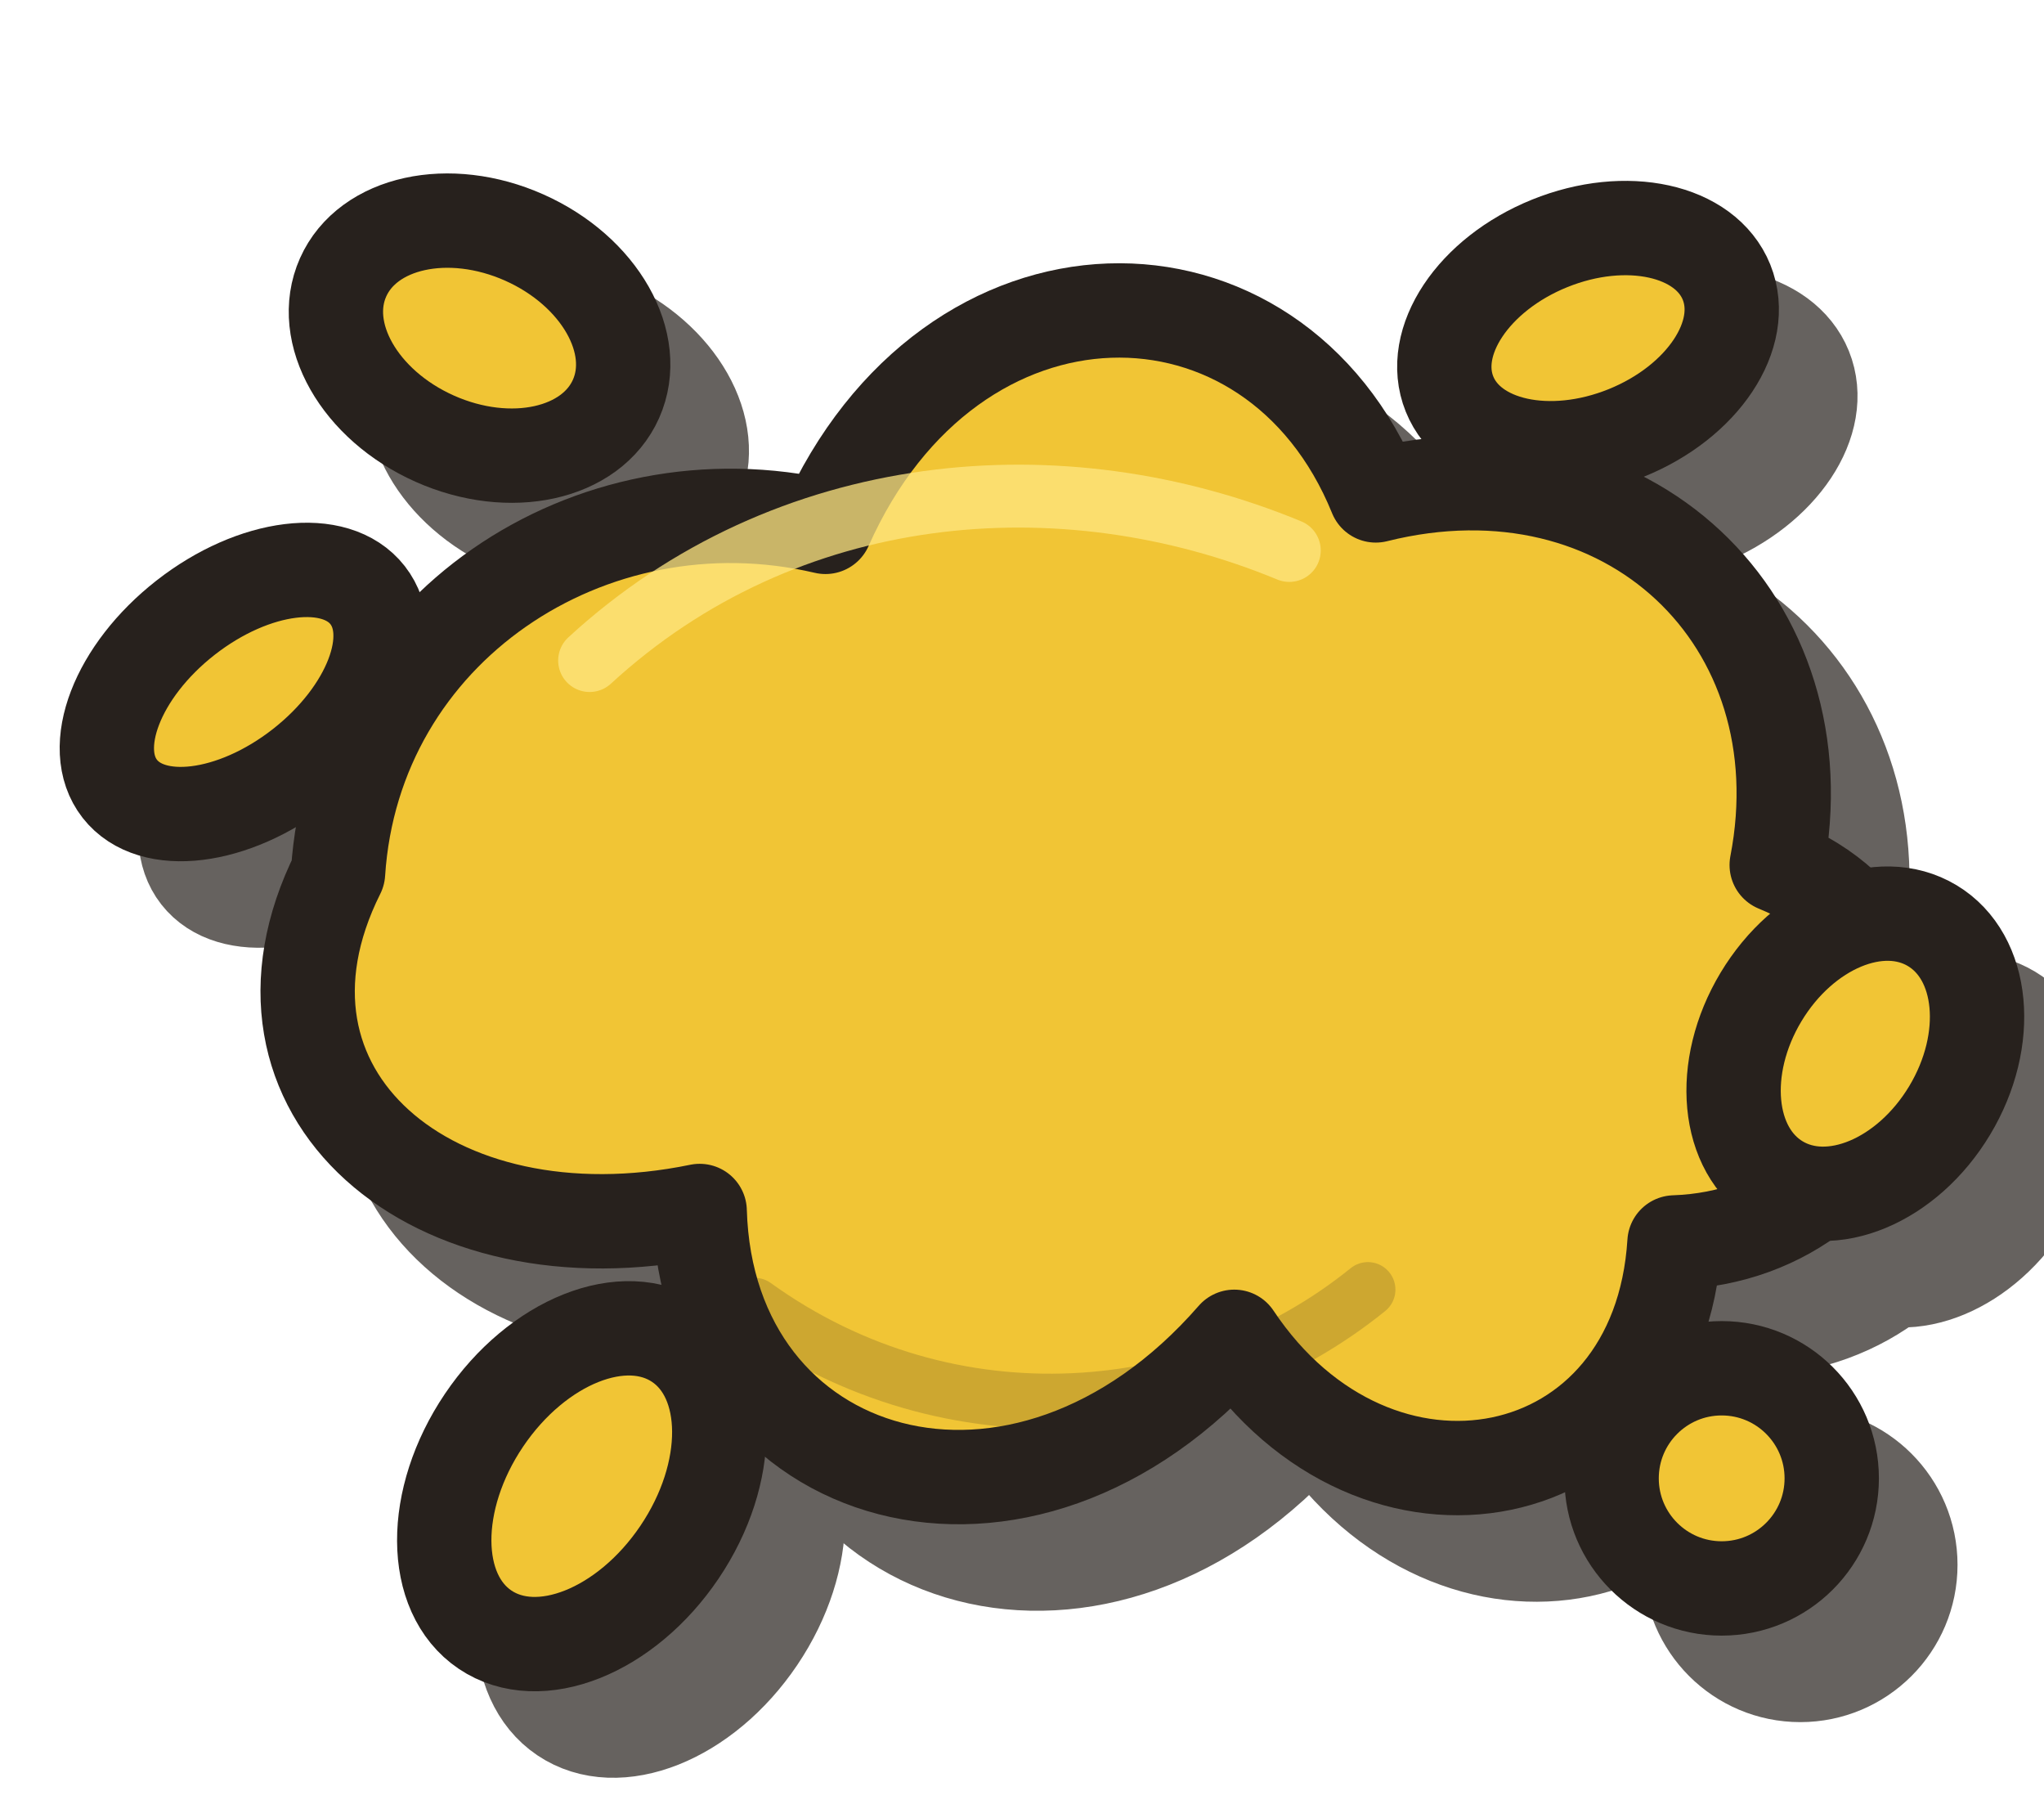
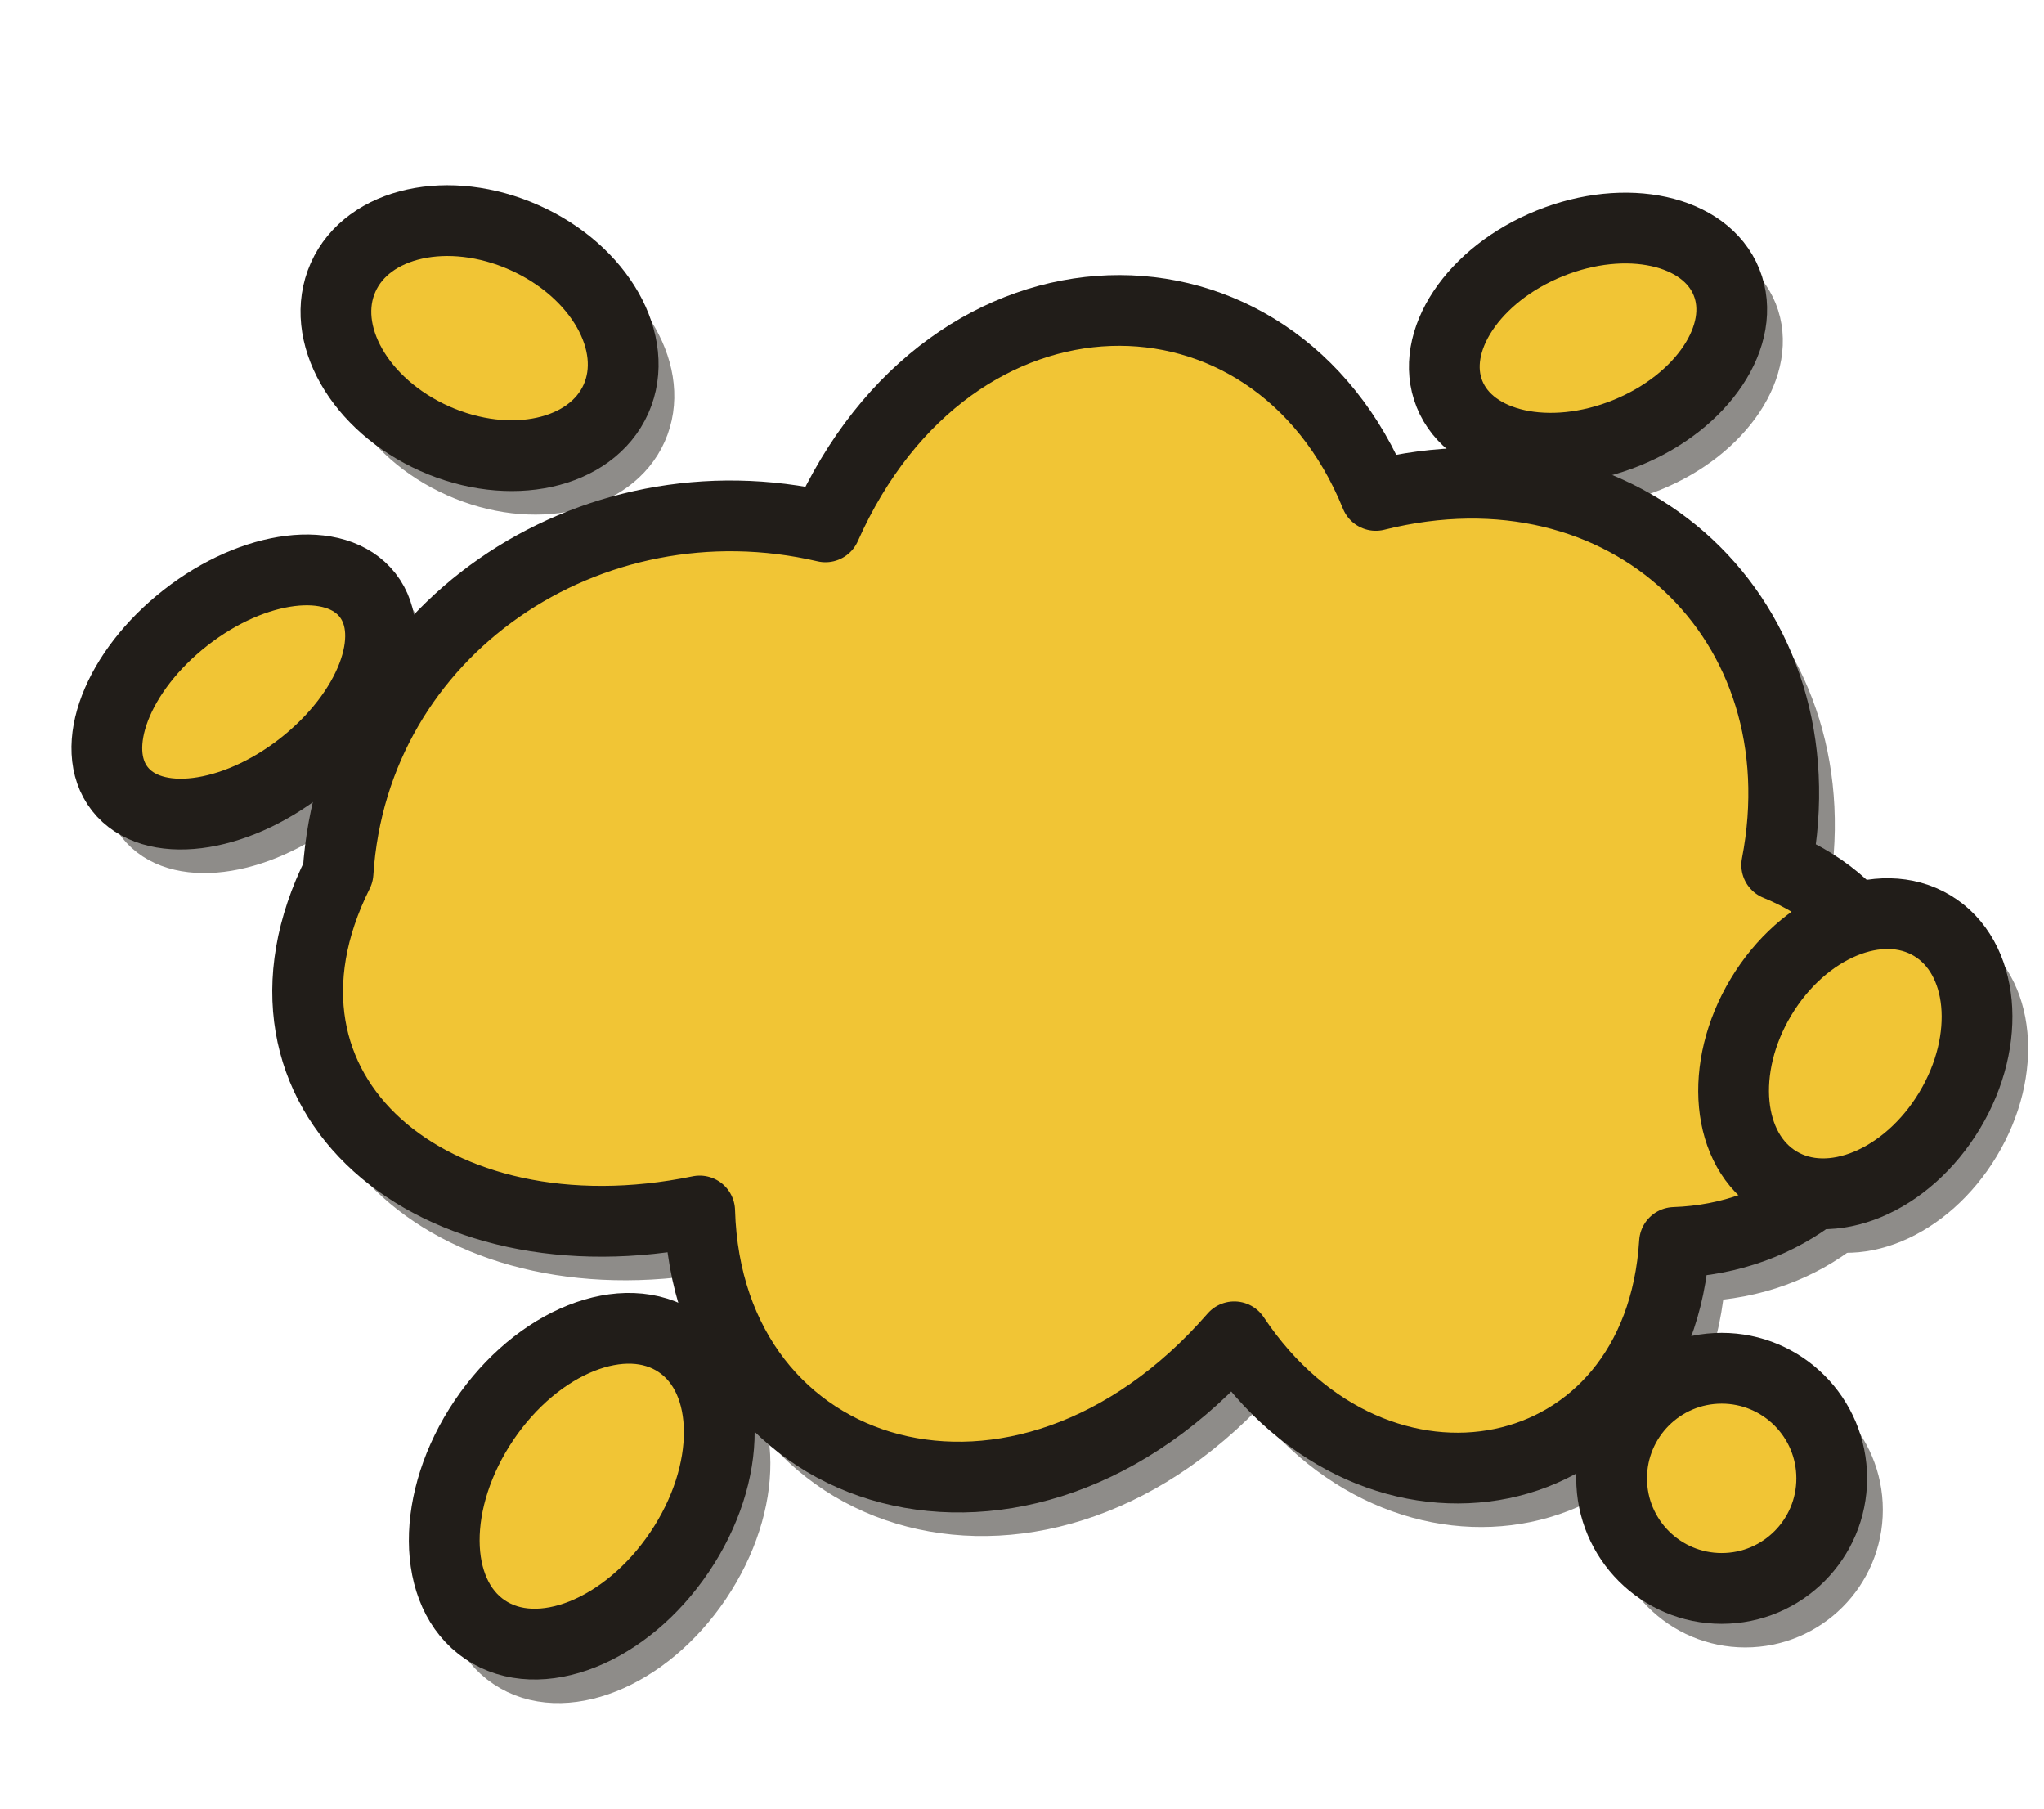
<svg xmlns="http://www.w3.org/2000/svg" viewBox="0 0 260 230" fill="none">
-   <g opacity=".72" fill="#2b2621" stroke="#2b2621" stroke-width="12" stroke-linecap="round" stroke-linejoin="round" transform="translate(10 11)">
+   <g opacity=".58" fill="#3d3934" stroke="#3d3934" stroke-width="7" stroke-linecap="round" stroke-linejoin="round" transform="translate(3 4)">
    <path d="M43 111C45 80 75 60 105 67C121 31 162 31 175 63C207 55 232 79 226 110C253 121 242 157 213 158C211 190 175 197 157 170C130 201 90 189 89 154C55 161 29 139 43 111Z" />
    <ellipse cx="31" cy="88" rx="20" ry="12" transform="rotate(-38 31 88)" />
    <ellipse cx="61" cy="43" rx="19" ry="14" transform="rotate(24 61 43)" />
    <ellipse cx="202" cy="43" rx="19" ry="13" transform="rotate(-22 202 43)" />
    <ellipse cx="236" cy="134" rx="14" ry="19" transform="rotate(31 236 134)" />
    <ellipse cx="74" cy="189" rx="15" ry="22" transform="rotate(34 74 189)" />
    <circle cx="219" cy="188" r="14" />
  </g>
-   <g fill="#f1c535" stroke="#27211d" stroke-width="12" stroke-linecap="round" stroke-linejoin="round">
+   <g fill="#f1c535" stroke="#211d19" stroke-width="9" stroke-linecap="round" stroke-linejoin="round">
    <path d="M43 111C45 80 75 60 105 67C121 31 162 31 175 63C207 55 232 79 226 110C253 121 242 157 213 158C211 190 175 197 157 170C130 201 90 189 89 154C55 161 29 139 43 111Z" />
    <ellipse cx="31" cy="88" rx="20" ry="12" transform="rotate(-38 31 88)" />
    <ellipse cx="61" cy="43" rx="19" ry="14" transform="rotate(24 61 43)" />
    <ellipse cx="202" cy="43" rx="19" ry="13" transform="rotate(-22 202 43)" />
    <ellipse cx="236" cy="134" rx="14" ry="19" transform="rotate(31 236 134)" />
    <ellipse cx="74" cy="189" rx="15" ry="22" transform="rotate(34 74 189)" />
    <circle cx="219" cy="188" r="14" />
  </g>
-   <path d="M75 84C100 61 135 58 164 70" stroke="#ffe781" stroke-width="8" stroke-linecap="round" opacity=".75" />
-   <path d="M96 166C121 184 153 181 174 164" stroke="#27211d" stroke-width="7" stroke-linecap="round" opacity=".18" />
</svg>
